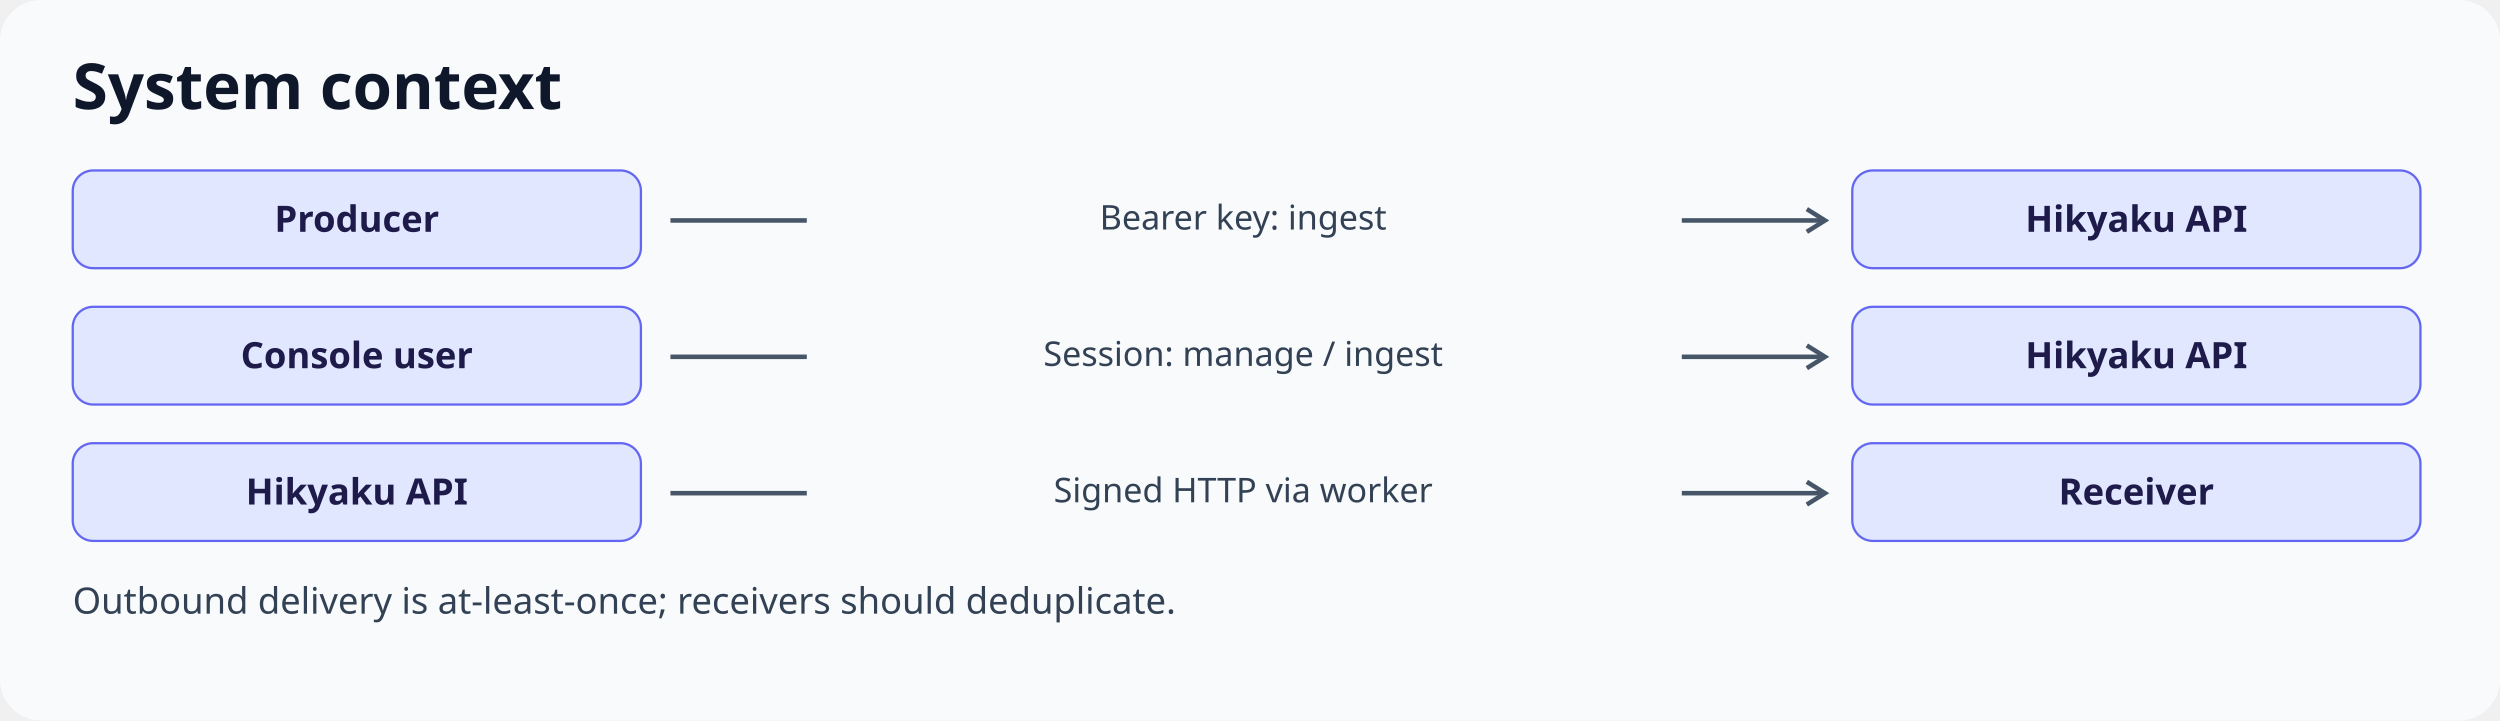
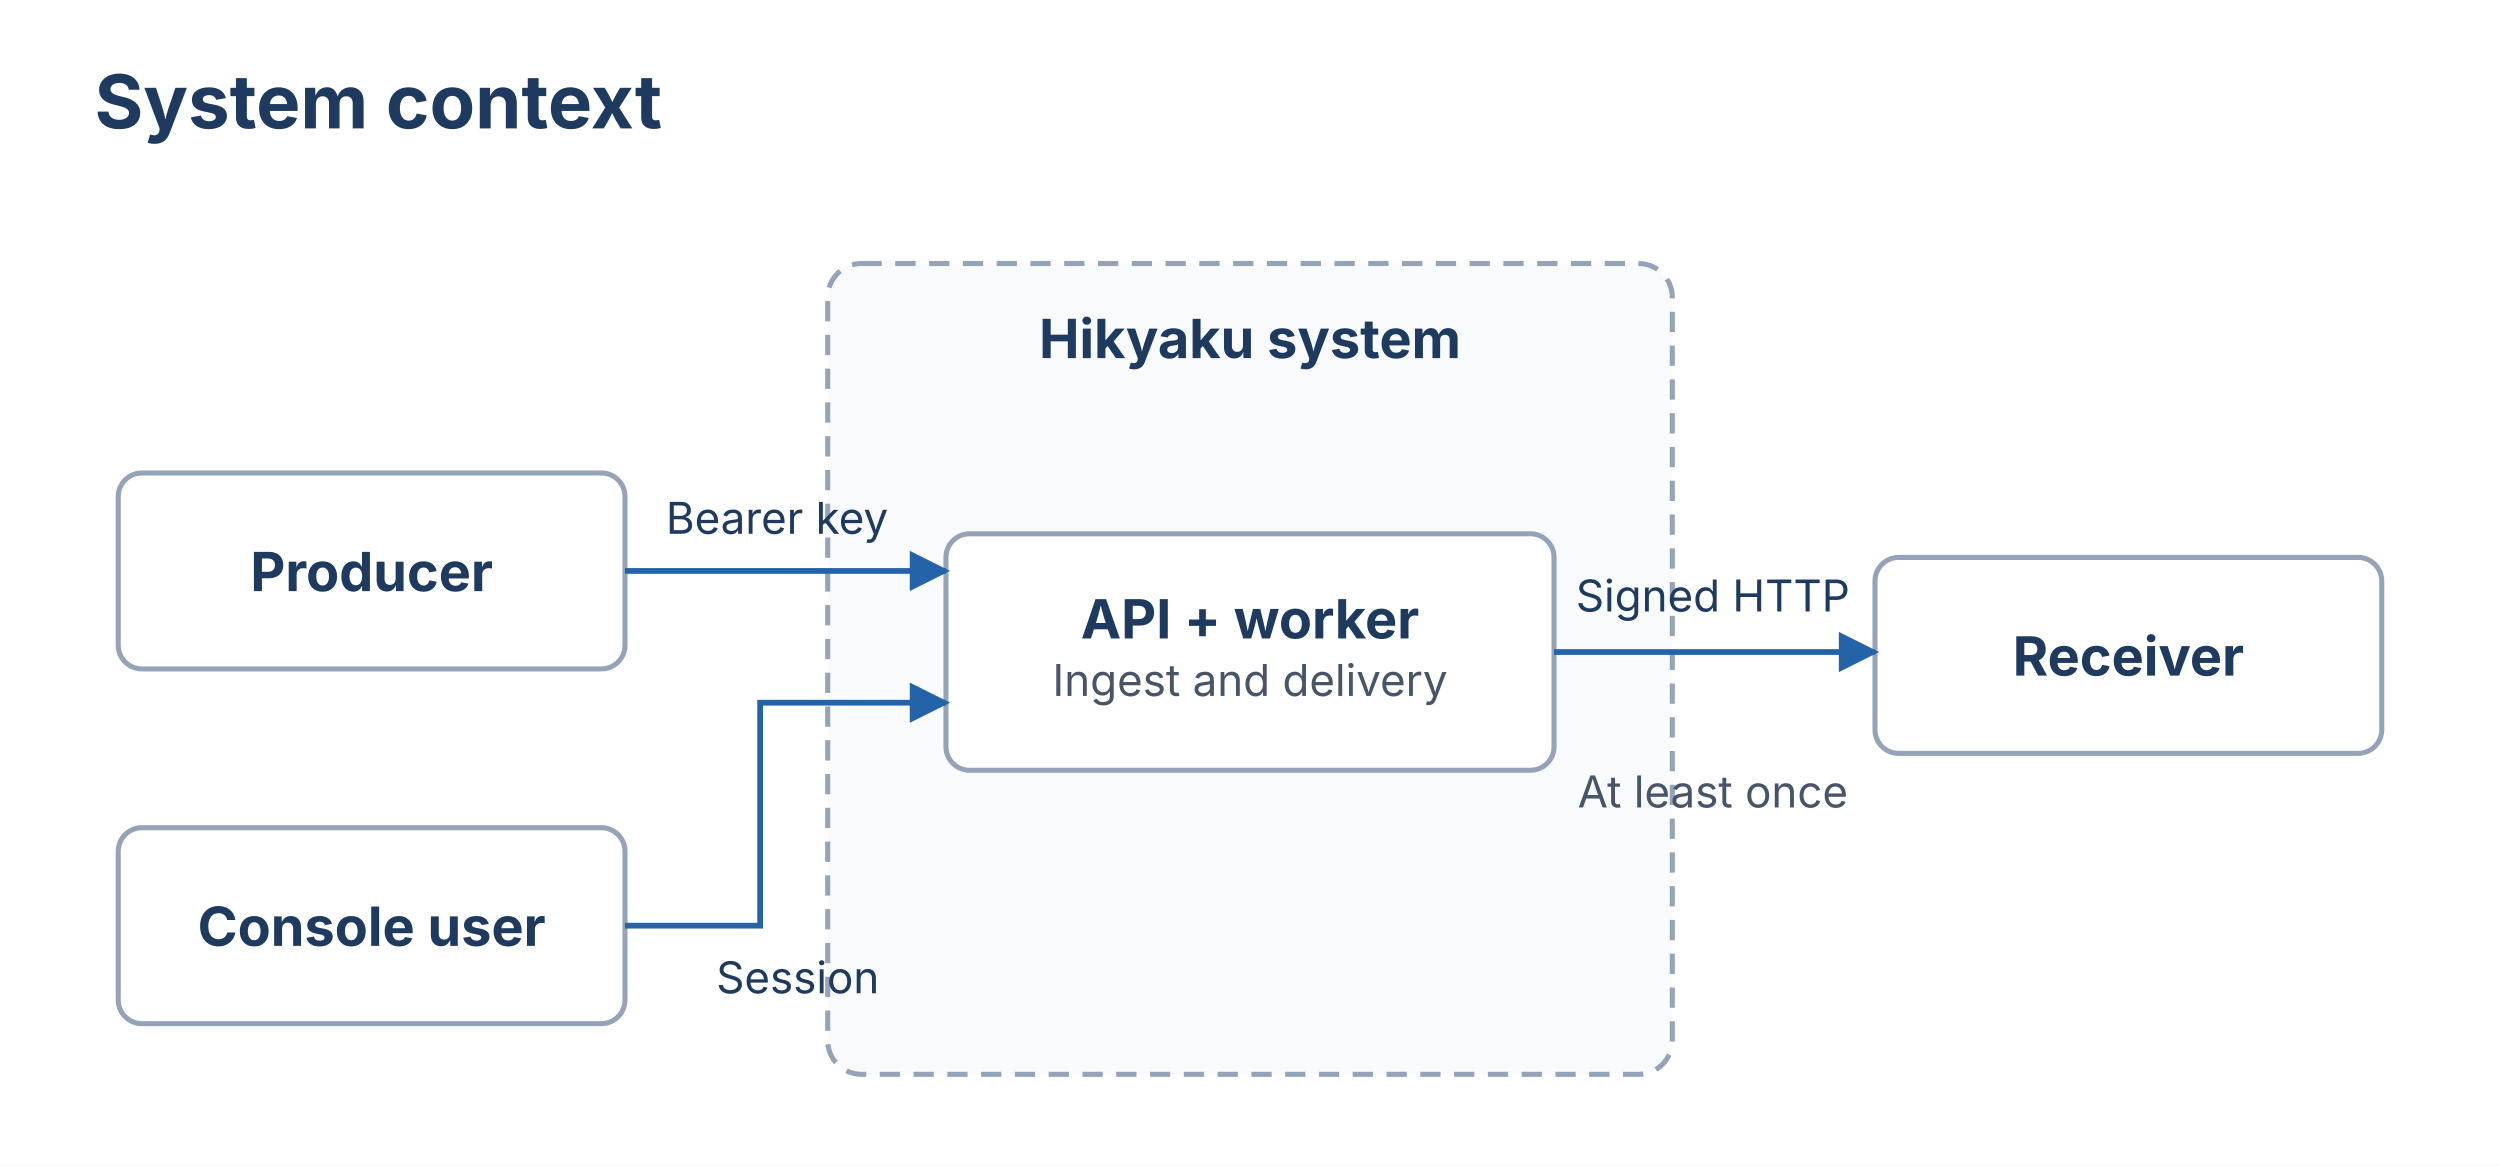
- <svg xmlns="http://www.w3.org/2000/svg" viewBox="0 0 1100 317" role="img" aria-labelledby="title desc">
-   <rect width="1100" height="317" rx="18" fill="#f8fafc" />
-   <text x="32" y="48" font-family="sans-serif" font-size="28" font-weight="700" fill="#0f172a">System context</text>
-   <rect x="32" y="75" width="250" height="43" rx="9" fill="#e0e7ff" stroke="#6366f1" />
-   <text x="157" y="102" text-anchor="middle" font-family="sans-serif" font-size="16" font-weight="600" fill="#1e1b4b">Producer</text>
-   <rect x="815" y="75" width="250" height="43" rx="9" fill="#e0e7ff" stroke="#6366f1" />
-   <text x="940" y="102" text-anchor="middle" font-family="sans-serif" font-size="16" font-weight="600" fill="#1e1b4b">Hikyaku API</text>
-   <path d="M 295 97 H 802" stroke="#475569" stroke-width="2" />
-   <path d="M 795 92 l 8 5 -8 5" fill="none" stroke="#475569" stroke-width="2" />
-   <rect x="355" y="80" width="385" height="32" rx="5" fill="#f8fafc" />
-   <text x="547" y="101" text-anchor="middle" font-family="sans-serif" font-size="15" fill="#334155">Bearer key: ingest</text>
-   <rect x="32" y="135" width="250" height="43" rx="9" fill="#e0e7ff" stroke="#6366f1" />
-   <text x="157" y="162" text-anchor="middle" font-family="sans-serif" font-size="16" font-weight="600" fill="#1e1b4b">Console user</text>
-   <rect x="815" y="135" width="250" height="43" rx="9" fill="#e0e7ff" stroke="#6366f1" />
-   <text x="940" y="162" text-anchor="middle" font-family="sans-serif" font-size="16" font-weight="600" fill="#1e1b4b">Hikyaku API</text>
-   <path d="M 295 157 H 802" stroke="#475569" stroke-width="2" />
-   <path d="M 795 152 l 8 5 -8 5" fill="none" stroke="#475569" stroke-width="2" />
-   <rect x="355" y="140" width="385" height="32" rx="5" fill="#f8fafc" />
-   <text x="547" y="161" text-anchor="middle" font-family="sans-serif" font-size="15" fill="#334155">Session: manage / ingest</text>
-   <rect x="32" y="195" width="250" height="43" rx="9" fill="#e0e7ff" stroke="#6366f1" />
-   <text x="157" y="222" text-anchor="middle" font-family="sans-serif" font-size="16" font-weight="600" fill="#1e1b4b">Hikyaku API</text>
-   <rect x="815" y="195" width="250" height="43" rx="9" fill="#e0e7ff" stroke="#6366f1" />
-   <text x="940" y="222" text-anchor="middle" font-family="sans-serif" font-size="16" font-weight="600" fill="#1e1b4b">Receiver</text>
-   <path d="M 295 217 H 802" stroke="#475569" stroke-width="2" />
-   <path d="M 795 212 l 8 5 -8 5" fill="none" stroke="#475569" stroke-width="2" />
-   <rect x="355" y="200" width="385" height="32" rx="5" fill="#f8fafc" />
-   <text x="547" y="221" text-anchor="middle" font-family="sans-serif" font-size="15" fill="#334155">Signed HTTP via worker</text>
-   <text x="32" y="270" font-family="sans-serif" font-size="16" fill="#334155">Outbound delivery is at-least-once; receivers should deduplicate.</text>
+ <svg xmlns="http://www.w3.org/2000/svg" viewBox="0 0 740 345" role="img" aria-labelledby="title desc">
+   <defs>
+     <marker id="arrow" viewBox="0 0 10 10" refX="9" refY="5" markerWidth="7" markerHeight="7" orient="auto-start-reverse">
+       <path d="M0 0L10 5L0 10Z" fill="#2563a8" />
+     </marker>
+   </defs>
+   <style>text{font-family:system-ui,-apple-system,sans-serif;fill:#0f172a} .heading{font-size:22px;font-weight:700;fill:#1e3a5f} .node{fill:#fff;stroke:#94a3b8;stroke-width:1.5} .name{font-size:16px;font-weight:650;fill:#1e3a5f} .small{font-size:13px;fill:#475569} .label{font-size:13px;fill:#1e3a5f} .line{fill:none;stroke:#2563a8;stroke-width:1.7;marker-end:url(#arrow)} .rel{fill:none;stroke:#64748b;stroke-width:1.4} .life{stroke:#94a3b8;stroke-width:1.2;stroke-dasharray:5 5}</style>
+   <rect width="740" height="345" fill="white" />
+   <text x="28" y="38" class="heading">System context</text>
+   <rect x="245" y="78" width="250" height="240" rx="10" fill="#f8fafc" stroke="#94a3b8" stroke-width="1.5" stroke-dasharray="6 4" />
+   <text class="name" x="370" y="106" text-anchor="middle">Hikyaku system</text>
+   <rect class="node" x="35" y="140" width="150" height="58" rx="7" />
+   <text class="name" x="110.0" y="169.0" text-anchor="middle" dominant-baseline="middle">Producer</text>
+   <rect class="node" x="35" y="245" width="150" height="58" rx="7" />
+   <text class="name" x="110.0" y="274.0" text-anchor="middle" dominant-baseline="middle">Console user</text>
+   <rect class="node" x="280" y="158" width="180" height="70" rx="7" />
+   <text class="name" x="370.0" y="183" text-anchor="middle" dominant-baseline="middle">API + worker</text>
+   <text class="small" x="370.0" y="206" text-anchor="middle">Ingest and delivery</text>
+   <rect class="node" x="555" y="165" width="150" height="58" rx="7" />
+   <text class="name" x="630.0" y="194.0" text-anchor="middle" dominant-baseline="middle">Receiver</text>
+   <path class="line" d="M185 169H280" />
+   <text class="label" x="230" y="158" text-anchor="middle">Bearer key</text>
+   <path class="line" d="M185 274H225V208H280" />
+   <text class="label" x="212" y="294" text-anchor="start">Session</text>
+   <path class="line" d="M460 193H555" />
+   <text class="label" x="507" y="181" text-anchor="middle">Signed HTTP</text>
+   <text class="small" x="507" y="239" text-anchor="middle">At least once</text>
</svg>
